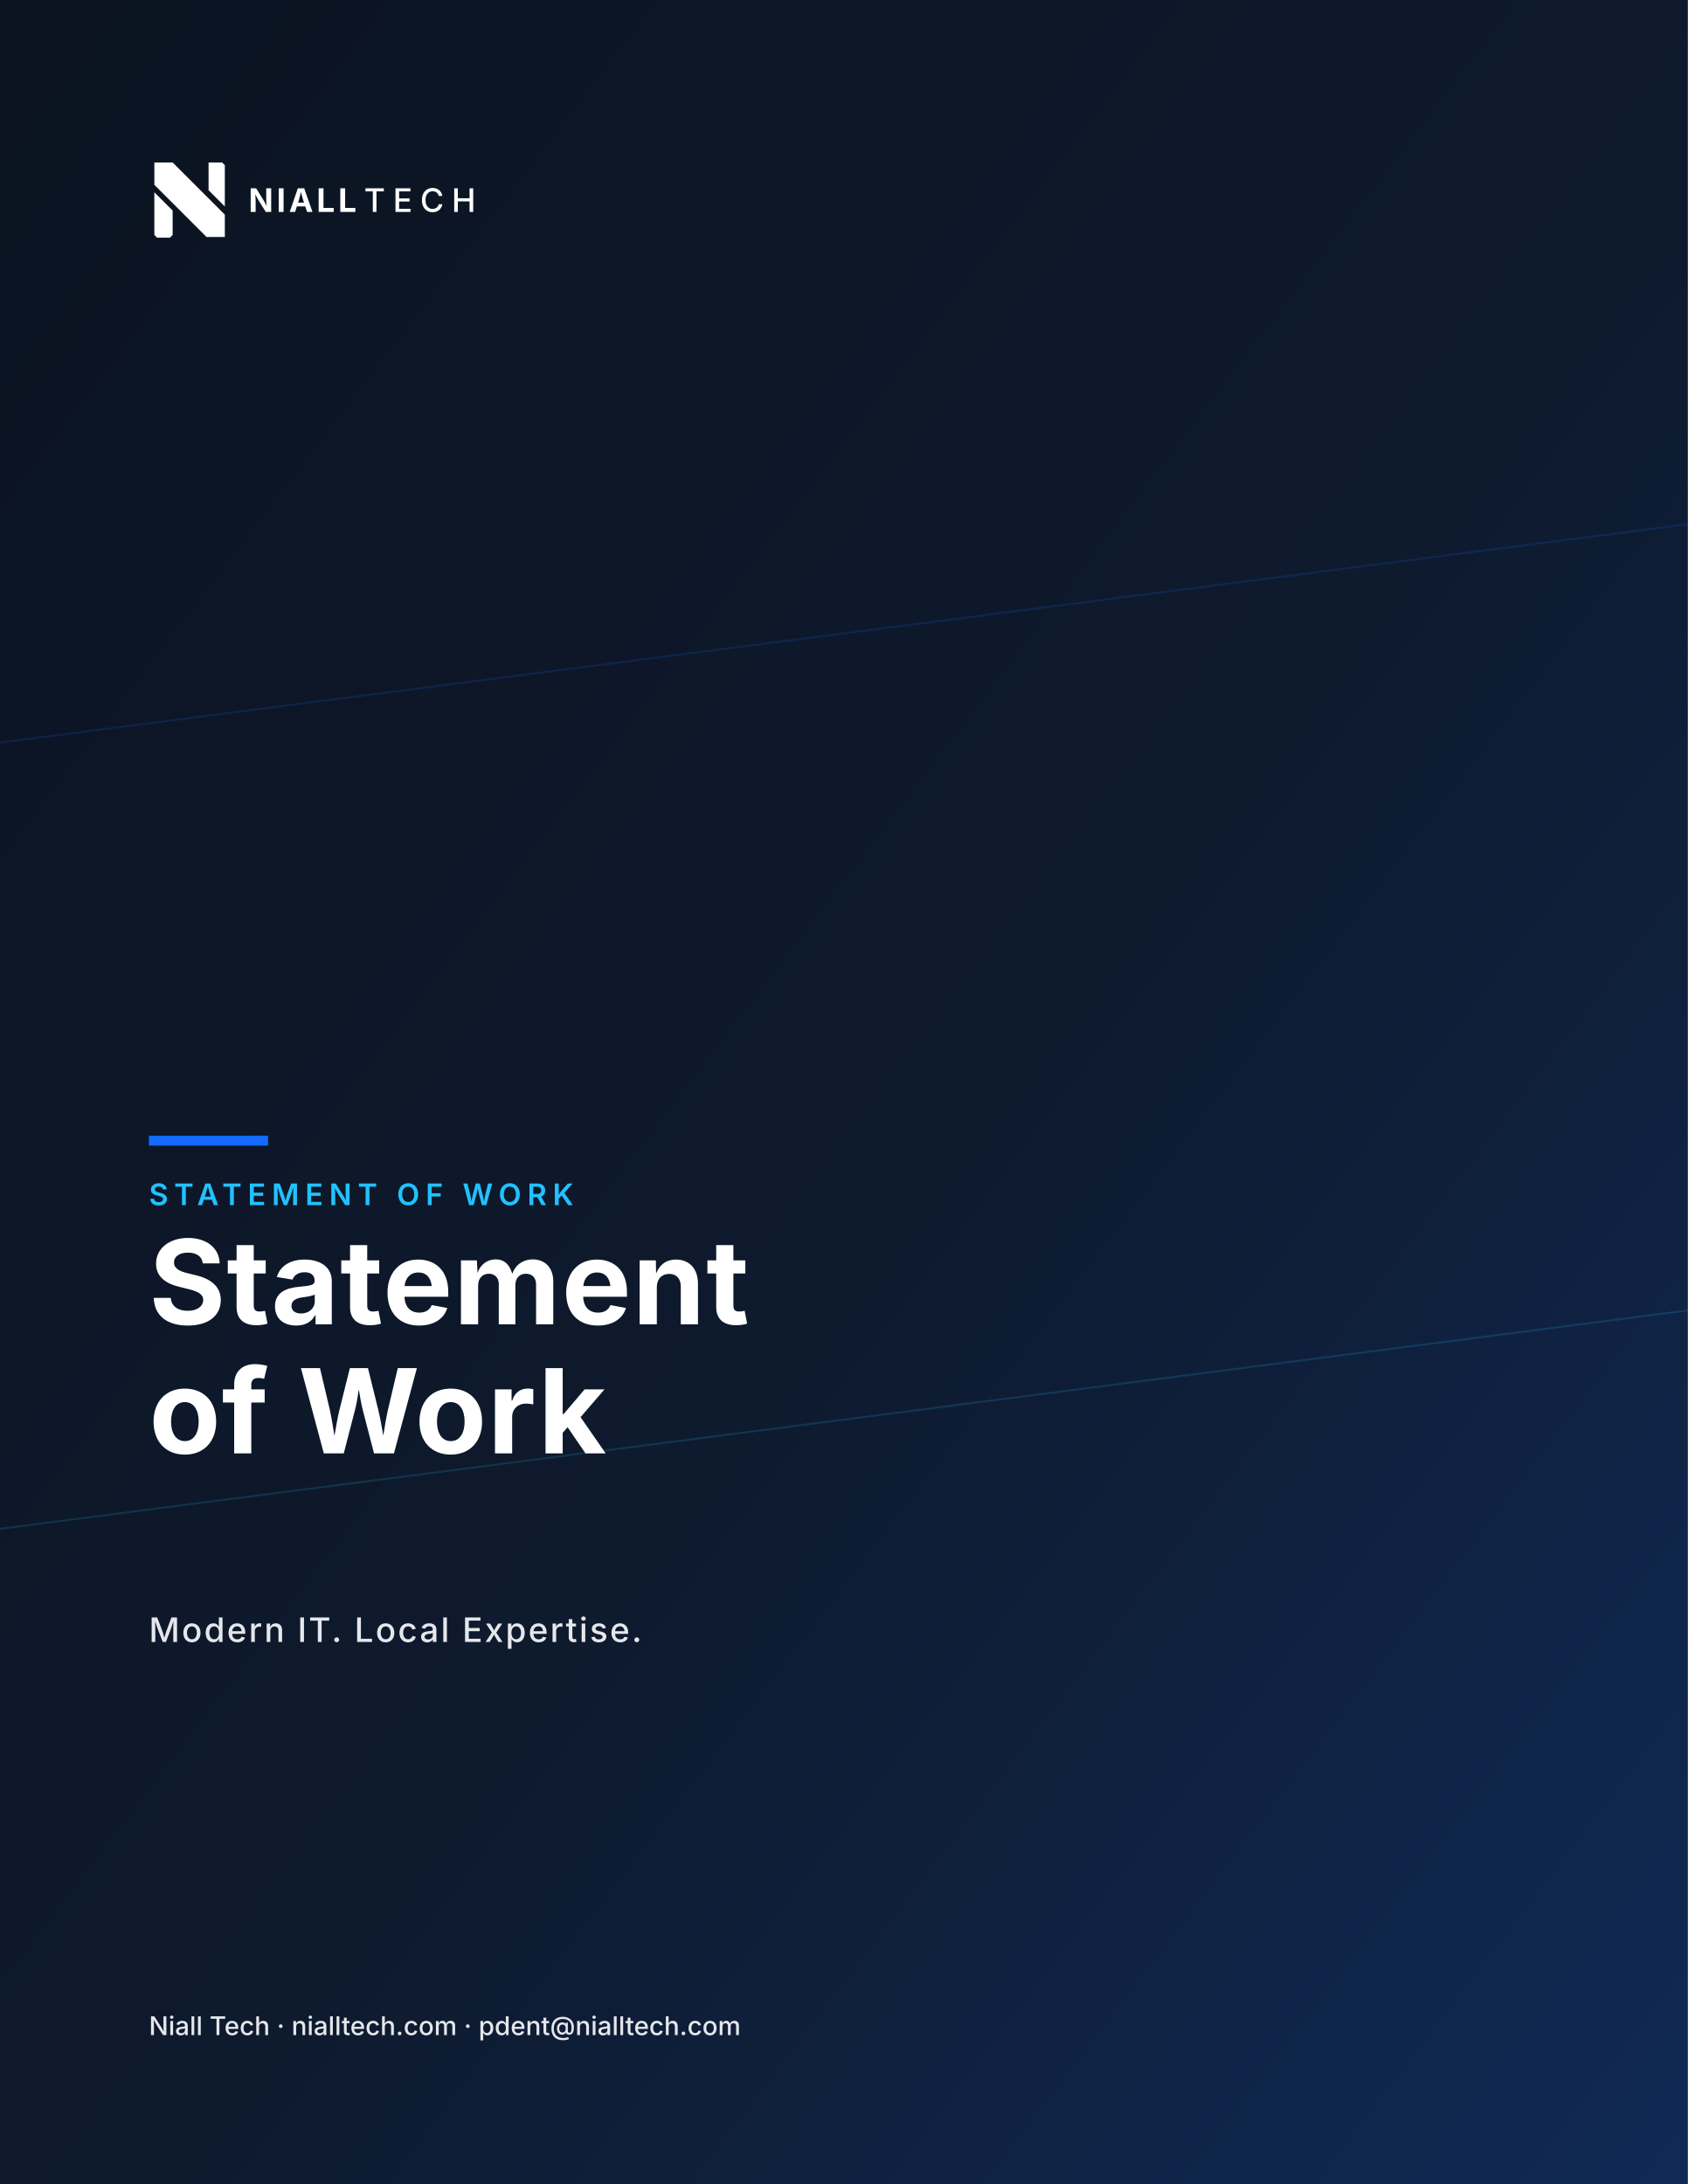
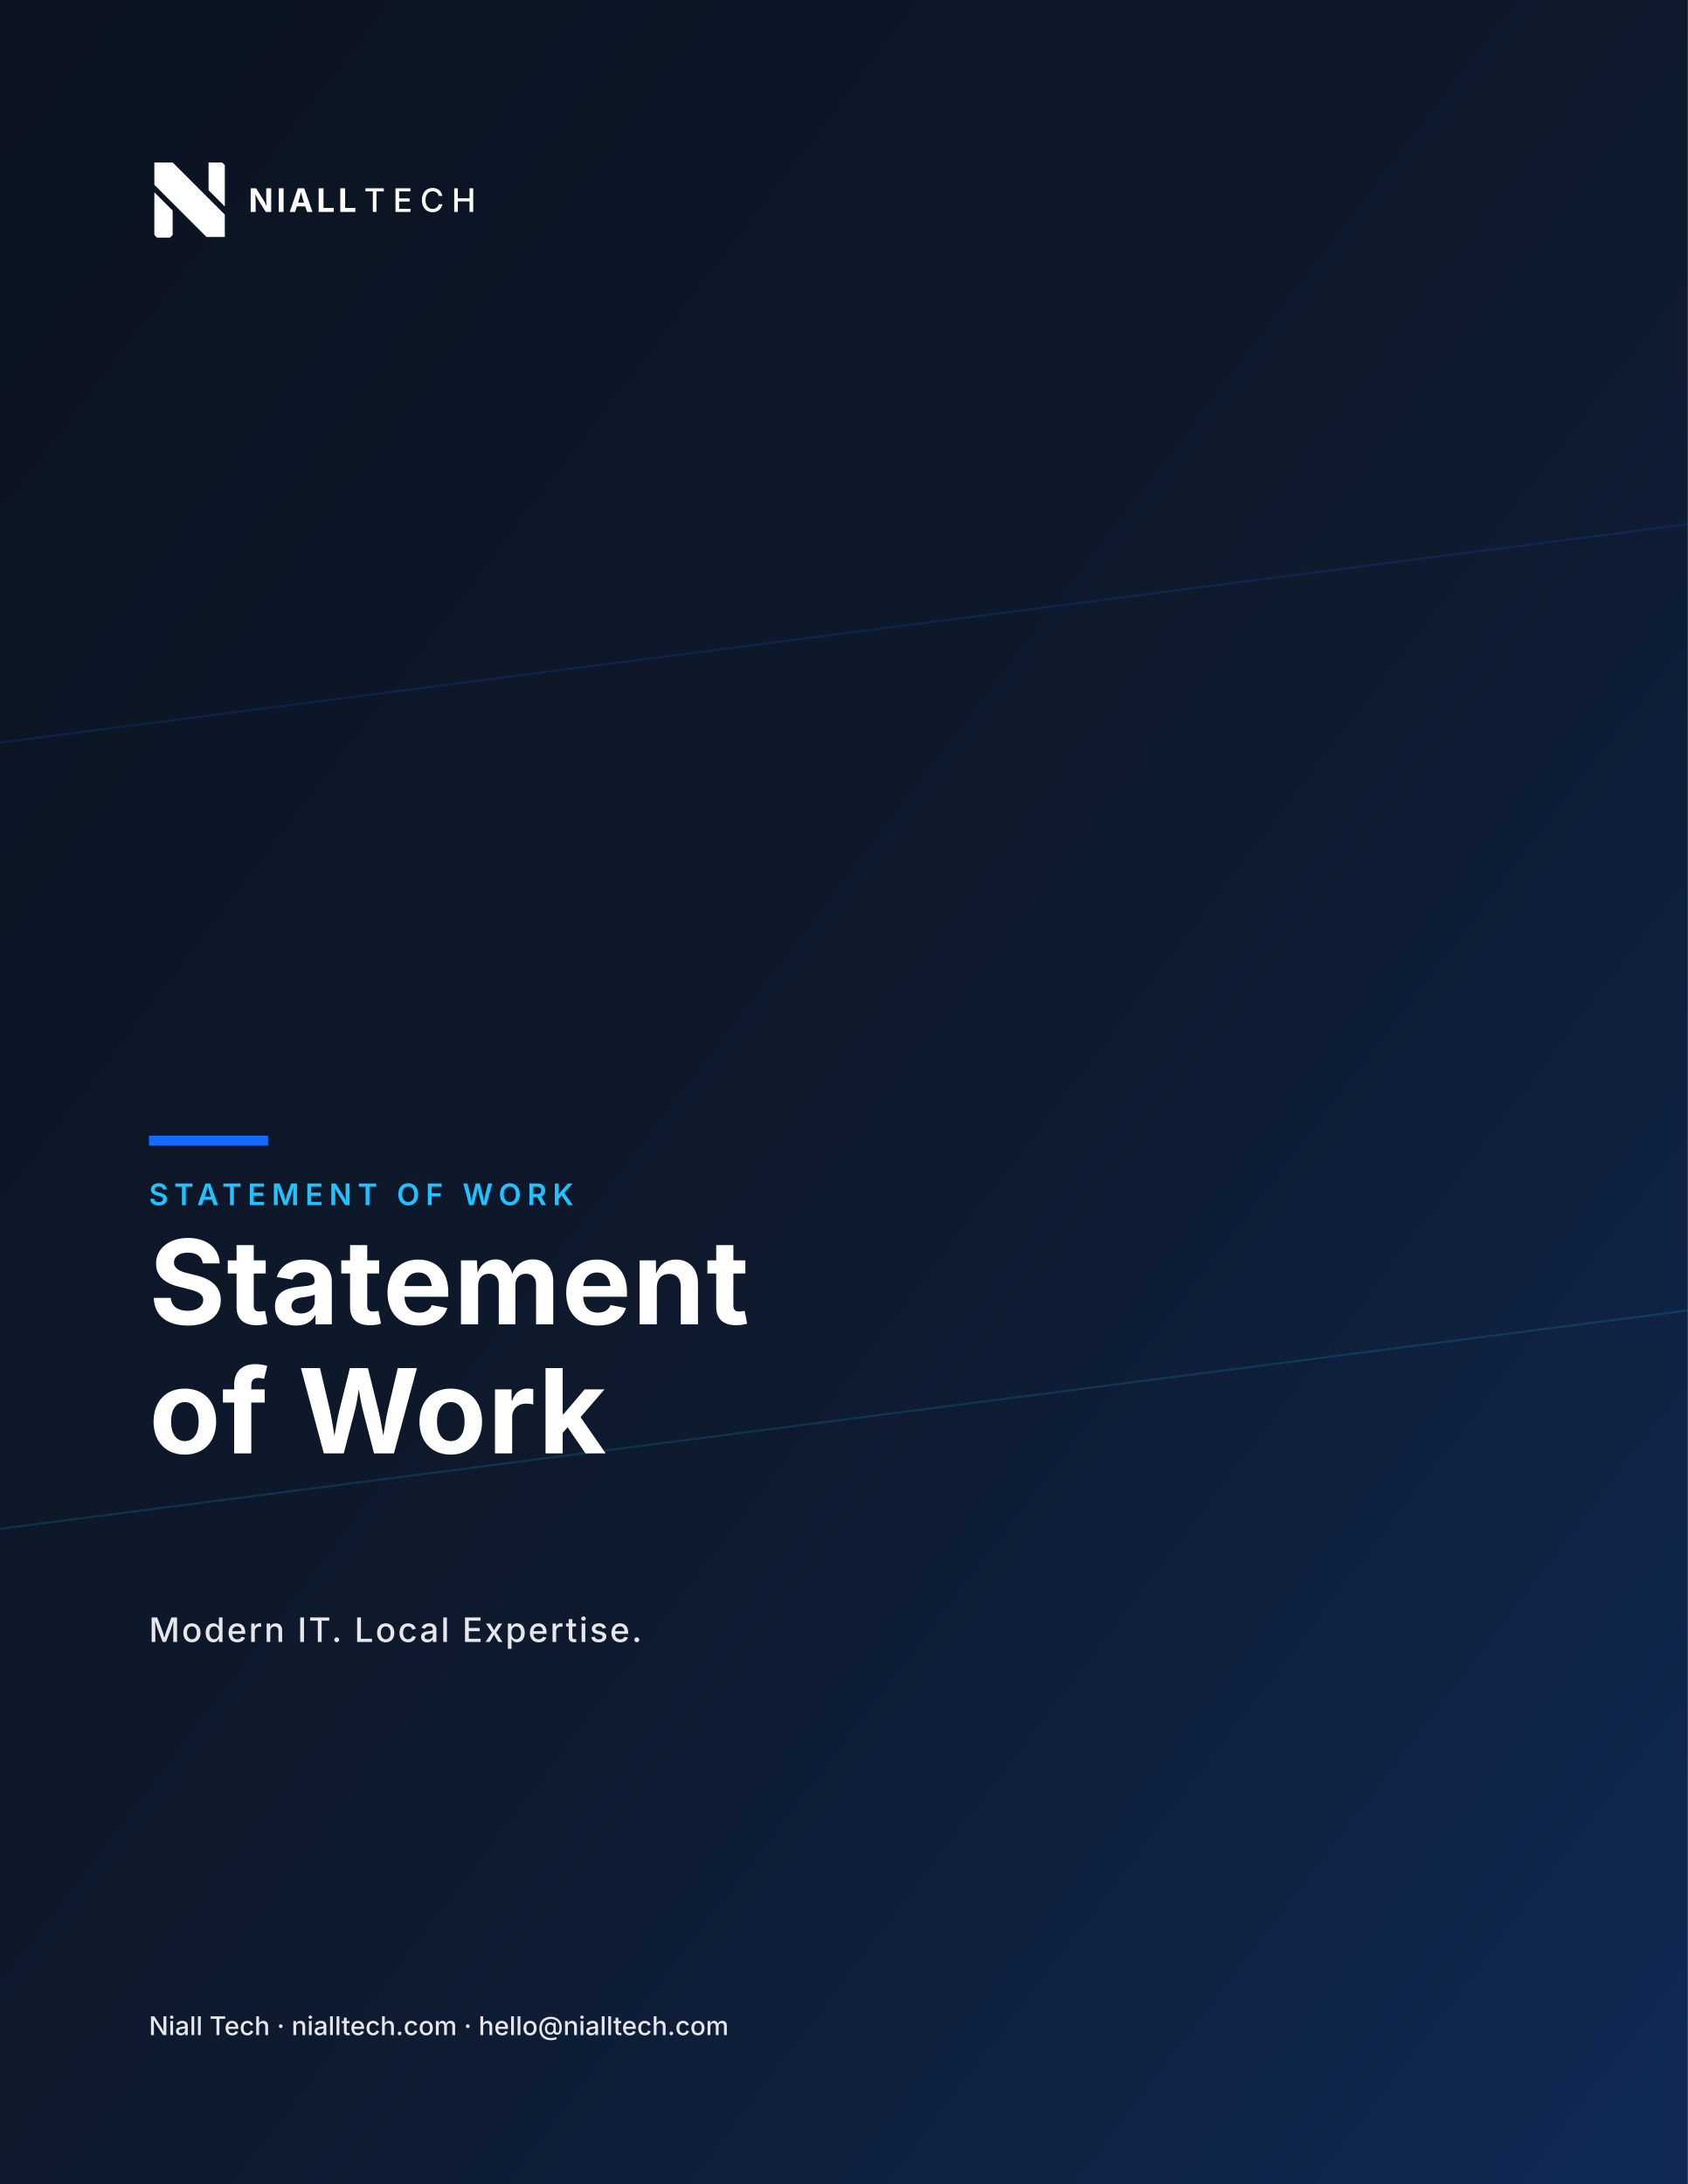
<svg xmlns="http://www.w3.org/2000/svg" viewBox="0 0 1700 2200" width="1700" height="2200" font-family="Inter, Arial, sans-serif">
  <defs>
    <linearGradient id="cg" x1="0" y1="0" x2="1" y2="1">
      <stop offset="0%" stop-color="#0B1320" />
      <stop offset="55%" stop-color="#0E1A2E" />
      <stop offset="100%" stop-color="#102A56" />
    </linearGradient>
  </defs>
  <rect width="1700" height="2200" fill="url(#cg)" />
  <g opacity="0.16" stroke="#146BFF" stroke-width="2">
    <line x1="0" y1="748" x2="1700" y2="528" />
    <line x1="0" y1="1540" x2="1700" y2="1320" stroke="#22C1FF" />
  </g>
  <svg x="150" y="150" width="430" height="102.381" viewBox="0 0 420 100" preserveAspectRatio="xMinYMid meet">
    <g transform="translate(0, 10) scale(0.8)">
      <g transform="scale(0.83333)">
        <path d="M8 5H35L112 82V115H85L8 38Z" fill="#FFFFFF" />
        <path d="M8 49L35 76V112L31 116H12L8 112Z" fill="#FFFFFF" />
        <path d="M88 5H108L112 9V70L88 46Z" fill="#FFFFFF" />
      </g>
    </g>
    <g font-family="Inter, Arial, Helvetica, sans-serif">
      <text x="98" y="62" fill="#FFFFFF" font-size="32" font-weight="700" letter-spacing="3.2">NIALL</text>
      <text x="211.6" y="62" fill="#FFFFFF" font-size="32" font-weight="500" letter-spacing="7.5">TECH</text>
    </g>
  </svg>
  <rect x="150" y="1144" width="120" height="10" fill="#146BFF" />
  <text x="150" y="1214" fill="#22C1FF" font-size="30" font-weight="600" letter-spacing="6">STATEMENT OF WORK</text>
  <text x="150" y="1334" fill="#FFFFFF" font-size="118" font-weight="700" letter-spacing="1">Statement</text>
  <text x="150" y="1464" fill="#FFFFFF" font-size="118" font-weight="700" letter-spacing="1">of Work</text>
  <text x="150" y="1654" fill="#E5E7EB" font-size="34" font-weight="500" letter-spacing="2">Modern IT. Local Expertise.</text>
-   <text x="150" y="2050" fill="#E5E7EB" font-size="26" font-weight="500">Niall Tech · nialltech.com · pdent@nialltech.com</text>
+   <text x="150" y="2050" fill="#E5E7EB" font-size="26" font-weight="500">Niall Tech · nialltech.com · hello@nialltech.com</text>
</svg>
